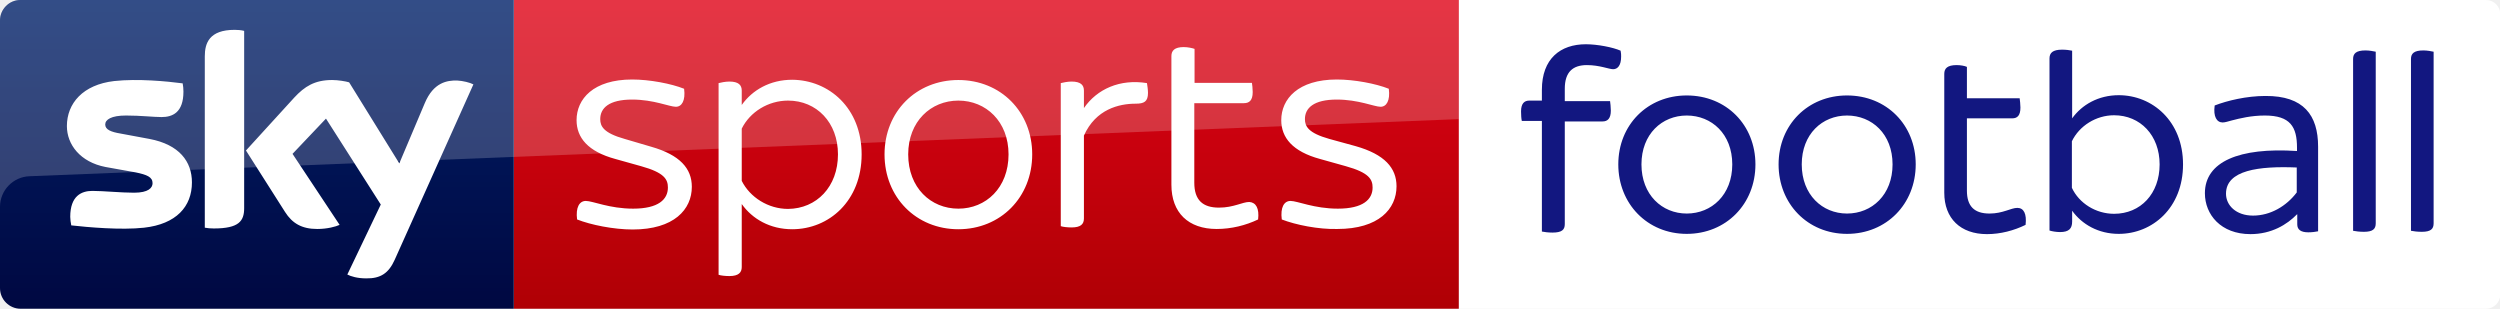
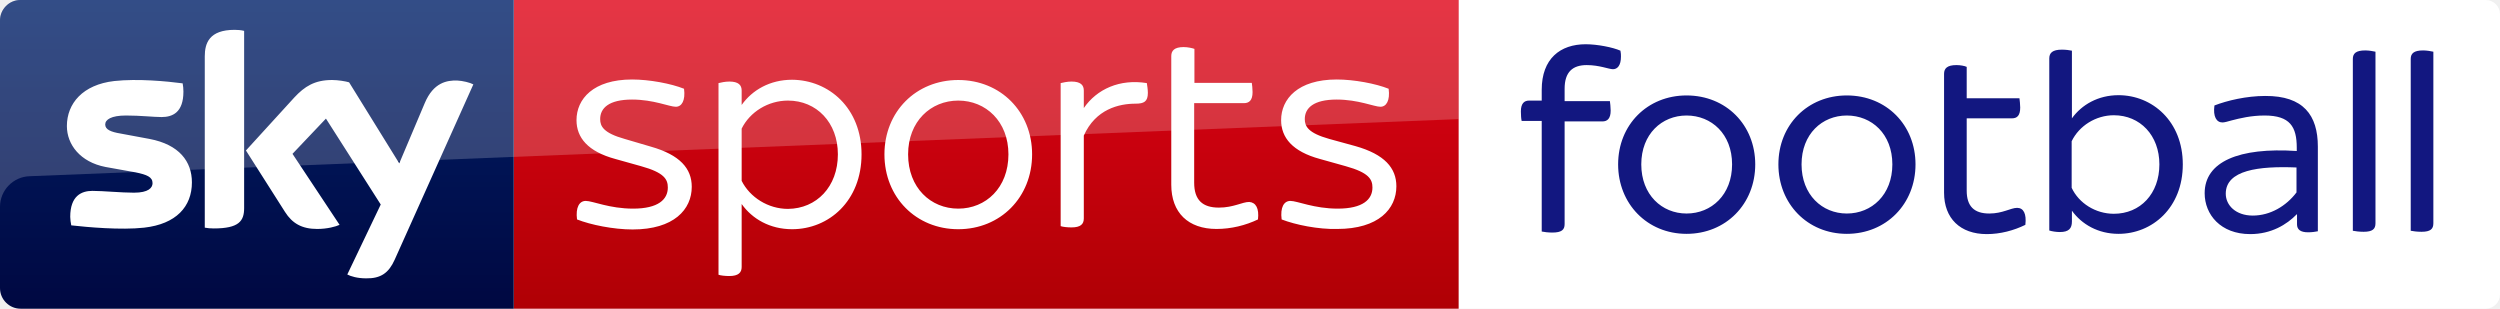
- <svg xmlns="http://www.w3.org/2000/svg" viewBox="0 0 971.7 120" version="1.1" id="svg32">
-   <defs id="defs36" />
-   <path d="m 966.3,120 c 3,0 5.5,-2.5 5.5,-5.5 V 5.5 c 0,-3 -2.5,-5.5 -5.5,-5.5 H 567 v 120 z" id="path2-0" style="fill:#ffffff;fill-opacity:1" />
-   <g id="g10">
-     <path fill="#121780" d="M901 57v32.9c-.9.2-2.4.4-3.8.4-3 0-4.3-1.1-4.3-3.1v-3.9h-.1c-3.9 4-9.9 7.7-18.1 7.7-11.5 0-17.7-7.6-17.7-15.9 0-12.2 13.2-17.9 35.8-16.4v-1.3c0-8.1-2.6-12.5-12.5-12.5-5.3 0-9.7 1.1-12.8 1.9-1.5.4-2.7.8-3.6.8-2.3 0-3.7-2.3-3.1-6.6 4.9-1.9 12.4-3.7 19.7-3.7 14.9-.1 20.5 7.5 20.5 19.7zm-8.3 17.8v-9.7c-14.7-.6-27.5 1-27.5 10.2 0 4.5 3.9 8.5 10.5 8.5 6.8 0 13-3.7 17-9zM630.1 22c0 3.5-1.4 4.9-3.1 4.9-1.6 0-5.3-1.6-10.2-1.6-5.4 0-8.6 2.6-8.6 9.2v4.8h17.6c.1.8.3 2.3.3 3.7 0 3.1-1.3 4.2-3.2 4.2h-14.7v39.9c0 2.2-1.1 3.3-4.8 3.3-1.5 0-3.2-.2-4.1-.4V47h-7.8c-.2-.8-.3-2.3-.3-3.7 0-3.1 1.3-4.2 3.2-4.2h4.9v-4.2c0-12.1 7.2-17.7 17.1-17.7 4.5 0 10.6 1.2 13.5 2.5.2.9.2 1.7.2 2.3M691.3 63.9c0-15.4 11.4-26.8 26.6-26.8 15.4 0 26.7 11.5 26.7 26.8 0 15.4-11.4 27-26.7 27-15.3 0-26.6-11.7-26.6-27m44.3 0c0-11.8-8-19-17.7-19-9.6 0-17.6 7.2-17.6 19s8 19.1 17.6 19.1c9.7 0 17.7-7.3 17.7-19.1M848.5 63.9c0 16.9-11.9 27-25 27-7.9 0-14.3-3.7-18.1-9v4.2c0 2.7-1.2 4.1-4.7 4.1-1.5 0-3.2-.3-4.1-.6V22.7c0-2.1 1.2-3.4 4.9-3.4 1.5 0 3 .2 3.9.4V46c3.8-5.3 10.2-9 18.1-9 13.1 0 25 10.1 25 26.9m-9.1 0c0-11.3-7.5-19.1-17.7-19.1-7 0-13.5 4.1-16.4 10.1V73c2.8 6 9.3 10.1 16.4 10.1 10.3 0 17.7-7.8 17.7-19.2M914.6 89.7V22.9c0-2.1 1.2-3.3 4.8-3.3 1.5 0 3.1.3 4 .5v66.7c0 2.2-1.1 3.3-4.6 3.3-1.6 0-3.3-.2-4.2-.4M937.1 89.7V22.9c0-2.1 1.2-3.3 4.8-3.3 1.5 0 3.1.3 4 .5v66.7c0 2.2-1.1 3.3-4.6 3.3-1.6 0-3.3-.2-4.2-.4M787.3 87.4c-4.5 2.2-9.7 3.6-15 3.6-10.3 0-16.6-6.1-16.6-16.1V28.7c0-2.1 1.2-3.4 4.8-3.4 1.5 0 3.2.3 4 .7v12.2H785c.1.8.3 2.3.3 3.6 0 3.1-1.2 4.2-3.2 4.2h-17.6v28.1c0 6.1 2.9 8.9 8.8 8.9 5.2 0 8.3-2.2 10.8-2.2s3.7 2.3 3.2 6.6M629 63.9c0-15.4 11.4-26.8 26.6-26.8 15.4 0 26.7 11.5 26.7 26.8 0 15.4-11.4 27-26.7 27-15.3 0-26.6-11.7-26.6-27m44.3 0c0-11.8-8-19-17.7-19-9.6 0-17.6 7.2-17.6 19S646 83 655.6 83c9.7 0 17.7-7.3 17.7-19.1" id="path8" />
-   </g>
-   <g id="g30">
-     <linearGradient id="a" gradientUnits="userSpaceOnUse" x1="-8599.162" y1="-4719.377" x2="-8599.162" y2="-4553.606" gradientTransform="rotate(180 -4107.903 -2290.35)">
-       <stop offset="0" stop-color="#a80002" id="stop12" />
-       <stop offset="1" stop-color="#ea021a" id="stop14" />
+ <svg xmlns="http://www.w3.org/2000/svg" width="257.12mm" height="31.75mm" version="1.1" viewBox="0 0 257.12 31.75">
+   <defs>
+     <linearGradient id="b" x1="99.851" x2="99.851" y1="138.67" y2="-27.096" gradientUnits="userSpaceOnUse">
+       <stop stop-color="#00043b" offset="0" />
+       <stop stop-color="#002672" offset="1" />
    </linearGradient>
-     <path fill="url(#a)" d="M199.7 0H567v120H199.7z" id="path17" />
-     <linearGradient id="b" gradientUnits="userSpaceOnUse" x1="99.851" y1="138.674" x2="99.851" y2="-27.096">
-       <stop offset="0" stop-color="#00043b" id="stop19" />
-       <stop offset="1" stop-color="#002672" id="stop21" />
+     <linearGradient id="a" x1="-8599.2" x2="-8599.2" y1="-4719.4" y2="-4553.6" gradientTransform="rotate(180 -4107.9 -2290.4)" gradientUnits="userSpaceOnUse">
+       <stop stop-color="#a80002" offset="0" />
+       <stop stop-color="#ea021a" offset="1" />
    </linearGradient>
-     <path fill="url(#b)" d="M199.7 120H8c-4.4 0-8-3.6-8-8V7.9C0 3.7 3.5 0 7.9 0h191.8v120z" id="path24" />
-     <path fill="#FFF" d="M135 106.7c1.3.7 3.9 1.5 7.3 1.5 5.7.1 8.8-2.1 11.1-7.2L184 32.8c-1.3-.7-4.1-1.4-6.3-1.5-3.9-.1-9.2.7-12.6 8.8l-9.9 23.4L135.7 32c-1.3-.4-4.3-.9-6.6-.9-6.8 0-10.7 2.5-14.7 6.8L95.6 58.5l15.2 23.9c2.8 4.4 6.5 6.6 12.5 6.6 3.9 0 7.2-.9 8.7-1.6l-18.3-27.6 13-13.7L148 79.5l-13 27.2zM94.9 80.9c0 5-2 7.9-11.8 7.9-1.3 0-2.4-.1-3.5-.3V21.9c0-5.1 1.7-10.3 11.6-10.3 1.2 0 2.5.1 3.7.4v68.9zm-20.3-10c0 9.4-6.1 16.2-18.6 17.6-9 1-22.1-.2-28.3-.9-.2-1-.4-2.3-.4-3.3 0-8.2 4.4-10.1 8.6-10.1 4.3 0 11.1.7 16.2.7 5.6 0 7.2-1.9 7.2-3.7 0-2.4-2.2-3.3-6.6-4.2L41 64.9C31.2 63 26 56.2 26 49c0-8.8 6.2-16.1 18.4-17.5 9.2-1 20.5.1 26.6.9.2 1.1.3 2.1.3 3.2 0 8.2-4.3 9.9-8.5 9.9-3.2 0-8.1-.6-13.8-.6-5.8 0-8.1 1.6-8.1 3.5 0 2 2.3 2.9 5.9 3.5L58.1 54c11.6 2.2 16.5 8.8 16.5 16.9M224.3 85.3c-.6-4.7.9-7.2 3.4-7.2 2.7 0 9.2 3 18.4 3 9.8 0 13.5-3.6 13.5-8.2 0-3.2-1.4-5.8-10.4-8.3l-10-2.8c-10.7-2.9-15.1-8.3-15.1-15.1 0-8.2 6.5-15.8 21.6-15.8 6.8 0 15.2 1.6 20.2 3.6.6 4.6-.9 7-3.2 7-2.5 0-8.6-2.8-17-2.8-9 0-12.4 3.3-12.4 7.6 0 2.8 1.3 5.4 9.5 7.7l10.2 3c11.3 3.2 15.9 8.5 15.9 15.6 0 8.8-6.9 16.6-23 16.6-7.4 0-16.3-1.8-21.6-3.9M334.9 60c0 18.1-12.7 29.1-27 29.1-8.6 0-15.5-4-19.6-9.8v24.5c0 2.1-1.2 3.5-4.8 3.5-1.6 0-3.4-.2-4.2-.5V32.3c.8-.2 2.6-.6 4.2-.6 3.6 0 4.8 1.4 4.8 3.5v5.6c4.1-5.8 11-9.8 19.6-9.8 14.3.1 27 11 27 29m-9.2 0c0-12.4-8.3-20.9-19.4-20.9-7.7 0-14.8 4.4-18 10.9v20.3c3.2 6.4 10.3 10.9 18 10.9 11.1-.1 19.4-8.6 19.4-21.2M343.8 60c0-16.6 12.3-28.9 28.7-28.9 16.5 0 28.7 12.4 28.7 28.9 0 16.7-12.3 29.1-28.7 29.1S343.8 76.7 343.8 60m48.2 0c0-12.8-8.8-20.9-19.5-20.9S353 47.2 353 60c0 13 8.8 21.1 19.5 21.1S392 73 392 60M446.2 36.1c0 3.4-1.5 4.2-4.8 4.2-6.4 0-15.5 2.1-20.1 12.4v32.2c0 2.2-1.2 3.5-4.8 3.5-1.6 0-3.4-.2-4.2-.5V32.3c.8-.2 2.6-.6 4.2-.6 3.6 0 4.8 1.4 4.8 3.5V42c5.1-7.4 14-11.4 24.5-9.7.1.7.4 2.4.4 3.8M498.2 85.3c-.6-4.7.9-7.2 3.4-7.2 2.7 0 9.2 3 18.4 3 9.8 0 13.5-3.6 13.5-8.2 0-3.2-1.4-5.8-10.4-8.3l-10-2.8c-10.7-2.9-15.1-8.3-15.1-15.1 0-8.2 6.5-15.8 21.6-15.8 6.8 0 15.2 1.6 20.2 3.6.6 4.6-.9 7-3.2 7-2.4 0-8.6-2.8-17-2.8-9 0-12.4 3.3-12.4 7.6 0 2.8 1.3 5.4 9.5 7.7l10.2 2.8c11.3 3.2 15.9 8.5 15.9 15.6 0 8.8-6.9 16.6-23 16.6-7.3.2-16.2-1.6-21.6-3.7M489 85.3c-4.8 2.3-10.4 3.7-16.1 3.7-11 0-17.6-6.3-17.6-17.2v-50c0-2.1 1.2-3.5 4.8-3.5 1.6 0 3.4.4 4.2.7v13.2h22.3c.1.7.3 2.2.3 3.6 0 3.3-1.4 4.3-3.4 4.3h-19.3V71c0 6.8 3.3 9.7 9.6 9.7 5.7 0 9.1-2.2 11.8-2.2 2.6.2 3.9 2.5 3.4 6.8" id="path26" />
-     <path opacity=".2" fill="#FFF" d="M8 0h559v46.3L11.5 68.5C5.1 68.7 0 74 0 80.4V8c0-4.4 3.6-8 8-8z" id="path28" />
+   </defs>
+   <g transform="translate(347.75 -188.14)">
+     <g transform="matrix(.26458 0 0 .26458 -347.75 188.14)">
+       <path d="m966.3 120c3 0 5.5-2.5 5.5-5.5v-109c0-3-2.5-5.5-5.5-5.5h-399.3v120z" fill="#fff" />
+       <path d="m901 57v32.9c-0.9 0.2-2.4 0.4-3.8 0.4-3 0-4.3-1.1-4.3-3.1v-3.9h-0.1c-3.9 4-9.9 7.7-18.1 7.7-11.5 0-17.7-7.6-17.7-15.9 0-12.2 13.2-17.9 35.8-16.4v-1.3c0-8.1-2.6-12.5-12.5-12.5-5.3 0-9.7 1.1-12.8 1.9-1.5 0.4-2.7 0.8-3.6 0.8-2.3 0-3.7-2.3-3.1-6.6 4.9-1.9 12.4-3.7 19.7-3.7 14.9-0.1 20.5 7.5 20.5 19.7zm-8.3 17.8v-9.7c-14.7-0.6-27.5 1-27.5 10.2 0 4.5 3.9 8.5 10.5 8.5 6.8 0 13-3.7 17-9zm-262.6-52.8c0 3.5-1.4 4.9-3.1 4.9-1.6 0-5.3-1.6-10.2-1.6-5.4 0-8.6 2.6-8.6 9.2v4.8h17.6c0.1 0.8 0.3 2.3 0.3 3.7 0 3.1-1.3 4.2-3.2 4.2h-14.7v39.9c0 2.2-1.1 3.3-4.8 3.3-1.5 0-3.2-0.2-4.1-0.4v-43h-7.8c-0.2-0.8-0.3-2.3-0.3-3.7 0-3.1 1.3-4.2 3.2-4.2h4.9v-4.2c0-12.1 7.2-17.7 17.1-17.7 4.5 0 10.6 1.2 13.5 2.5 0.2 0.9 0.2 1.7 0.2 2.3m61.2 41.9c0-15.4 11.4-26.8 26.6-26.8 15.4 0 26.7 11.5 26.7 26.8 0 15.4-11.4 27-26.7 27s-26.6-11.7-26.6-27m44.3 0c0-11.8-8-19-17.7-19-9.6 0-17.6 7.2-17.6 19s8 19.1 17.6 19.1c9.7 0 17.7-7.3 17.7-19.1m112.9 0c0 16.9-11.9 27-25 27-7.9 0-14.3-3.7-18.1-9v4.2c0 2.7-1.2 4.1-4.7 4.1-1.5 0-3.2-0.3-4.1-0.6v-66.9c0-2.1 1.2-3.4 4.9-3.4 1.5 0 3 0.2 3.9 0.4v26.3c3.8-5.3 10.2-9 18.1-9 13.1 0 25 10.1 25 26.9m-9.1 0c0-11.3-7.5-19.1-17.7-19.1-7 0-13.5 4.1-16.4 10.1v18.1c2.8 6 9.3 10.1 16.4 10.1 10.3 0 17.7-7.8 17.7-19.2m75.2 25.8v-66.8c0-2.1 1.2-3.3 4.8-3.3 1.5 0 3.1 0.3 4 0.5v66.7c0 2.2-1.1 3.3-4.6 3.3-1.6 0-3.3-0.2-4.2-0.4m22.5 0v-66.8c0-2.1 1.2-3.3 4.8-3.3 1.5 0 3.1 0.3 4 0.5v66.7c0 2.2-1.1 3.3-4.6 3.3-1.6 0-3.3-0.2-4.2-0.4m-149.8-2.3c-4.5 2.2-9.7 3.6-15 3.6-10.3 0-16.6-6.1-16.6-16.1v-46.2c0-2.1 1.2-3.4 4.8-3.4 1.5 0 3.2 0.3 4 0.7v12.2h20.5c0.1 0.8 0.3 2.3 0.3 3.6 0 3.1-1.2 4.2-3.2 4.2h-17.6v28.1c0 6.1 2.9 8.9 8.8 8.9 5.2 0 8.3-2.2 10.8-2.2s3.7 2.3 3.2 6.6m-158.3-23.5c0-15.4 11.4-26.8 26.6-26.8 15.4 0 26.7 11.5 26.7 26.8 0 15.4-11.4 27-26.7 27s-26.6-11.7-26.6-27m44.3 0c0-11.8-8-19-17.7-19-9.6 0-17.6 7.2-17.6 19s8 19.1 17.6 19.1c9.7 0 17.7-7.3 17.7-19.1" fill="#121780" />
+       <path d="m199.7 0h367.3v120h-367.3z" fill="url(#a)" />
+       <path d="m199.7 120h-191.7c-4.4 0-8-3.6-8-8v-104.1c0-4.2 3.5-7.9 7.9-7.9h191.8z" fill="url(#b)" />
+       <path d="m135 106.7c1.3 0.7 3.9 1.5 7.3 1.5 5.7 0.1 8.8-2.1 11.1-7.2l30.6-68.2c-1.3-0.7-4.1-1.4-6.3-1.5-3.9-0.1-9.2 0.7-12.6 8.8l-9.9 23.4-19.5-31.5c-1.3-0.4-4.3-0.9-6.6-0.9-6.8 0-10.7 2.5-14.7 6.8l-18.8 20.6 15.2 23.9c2.8 4.4 6.5 6.6 12.5 6.6 3.9 0 7.2-0.9 8.7-1.6l-18.3-27.6 13-13.7 21.3 33.4zm-40.1-25.8c0 5-2 7.9-11.8 7.9-1.3 0-2.4-0.1-3.5-0.3v-66.6c0-5.1 1.7-10.3 11.6-10.3 1.2 0 2.5 0.1 3.7 0.4zm-20.3-10c0 9.4-6.1 16.2-18.6 17.6-9 1-22.1-0.2-28.3-0.9-0.2-1-0.4-2.3-0.4-3.3 0-8.2 4.4-10.1 8.6-10.1 4.3 0 11.1 0.7 16.2 0.7 5.6 0 7.2-1.9 7.2-3.7 0-2.4-2.2-3.3-6.6-4.2l-11.7-2.1c-9.8-1.9-15-8.7-15-15.9 0-8.8 6.2-16.1 18.4-17.5 9.2-1 20.5 0.1 26.6 0.9 0.2 1.1 0.3 2.1 0.3 3.2 0 8.2-4.3 9.9-8.5 9.9-3.2 0-8.1-0.6-13.8-0.6-5.8 0-8.1 1.6-8.1 3.5 0 2 2.3 2.9 5.9 3.5l11.3 2.1c11.6 2.2 16.5 8.8 16.5 16.9m149.7 14.4c-0.6-4.7 0.9-7.2 3.4-7.2 2.7 0 9.2 3 18.4 3 9.8 0 13.5-3.6 13.5-8.2 0-3.2-1.4-5.8-10.4-8.3l-10-2.8c-10.7-2.9-15.1-8.3-15.1-15.1 0-8.2 6.5-15.8 21.6-15.8 6.8 0 15.2 1.6 20.2 3.6 0.6 4.6-0.9 7-3.2 7-2.5 0-8.6-2.8-17-2.8-9 0-12.4 3.3-12.4 7.6 0 2.8 1.3 5.4 9.5 7.7l10.2 3c11.3 3.2 15.9 8.5 15.9 15.6 0 8.8-6.9 16.6-23 16.6-7.4 0-16.3-1.8-21.6-3.9m110.6-25.3c0 18.1-12.7 29.1-27 29.1-8.6 0-15.5-4-19.6-9.8v24.5c0 2.1-1.2 3.5-4.8 3.5-1.6 0-3.4-0.2-4.2-0.5v-74.5c0.8-0.2 2.6-0.6 4.2-0.6 3.6 0 4.8 1.4 4.8 3.5v5.6c4.1-5.8 11-9.8 19.6-9.8 14.3 0.1 27 11 27 29m-9.2 0c0-12.4-8.3-20.9-19.4-20.9-7.7 0-14.8 4.4-18 10.9v20.3c3.2 6.4 10.3 10.9 18 10.9 11.1-0.1 19.4-8.6 19.4-21.2m18.1 0c0-16.6 12.3-28.9 28.7-28.9 16.5 0 28.7 12.4 28.7 28.9 0 16.7-12.3 29.1-28.7 29.1s-28.7-12.4-28.7-29.1m48.2 0c0-12.8-8.8-20.9-19.5-20.9s-19.5 8.1-19.5 20.9c0 13 8.8 21.1 19.5 21.1s19.5-8.1 19.5-21.1m54.2-23.9c0 3.4-1.5 4.2-4.8 4.2-6.4 0-15.5 2.1-20.1 12.4v32.2c0 2.2-1.2 3.5-4.8 3.5-1.6 0-3.4-0.2-4.2-0.5v-55.6c0.8-0.2 2.6-0.6 4.2-0.6 3.6 0 4.8 1.4 4.8 3.5v6.8c5.1-7.4 14-11.4 24.5-9.7 0.1 0.7 0.4 2.4 0.4 3.8m52 49.2c-0.6-4.7 0.9-7.2 3.4-7.2 2.7 0 9.2 3 18.4 3 9.8 0 13.5-3.6 13.5-8.2 0-3.2-1.4-5.8-10.4-8.3l-10-2.8c-10.7-2.9-15.1-8.3-15.1-15.1 0-8.2 6.5-15.8 21.6-15.8 6.8 0 15.2 1.6 20.2 3.6 0.6 4.6-0.9 7-3.2 7-2.4 0-8.6-2.8-17-2.8-9 0-12.4 3.3-12.4 7.6 0 2.8 1.3 5.4 9.5 7.7l10.2 2.8c11.3 3.2 15.9 8.5 15.9 15.6 0 8.8-6.9 16.6-23 16.6-7.3 0.2-16.2-1.6-21.6-3.7m-9.2 0c-4.8 2.3-10.4 3.7-16.1 3.7-11 0-17.6-6.3-17.6-17.2v-50c0-2.1 1.2-3.5 4.8-3.5 1.6 0 3.4 0.4 4.2 0.7v13.2h22.3c0.1 0.7 0.3 2.2 0.3 3.6 0 3.3-1.4 4.3-3.4 4.3h-19.3v30.9c0 6.8 3.3 9.7 9.6 9.7 5.7 0 9.1-2.2 11.8-2.2 2.6 0.2 3.9 2.5 3.4 6.8" fill="#fff" />
+       <path d="m8 0h559v46.3l-555.5 22.2c-6.4 0.2-11.5 5.5-11.5 11.9v-72.4c0-4.4 3.6-8 8-8z" fill="#fff" opacity=".2" />
+     </g>
  </g>
</svg>
